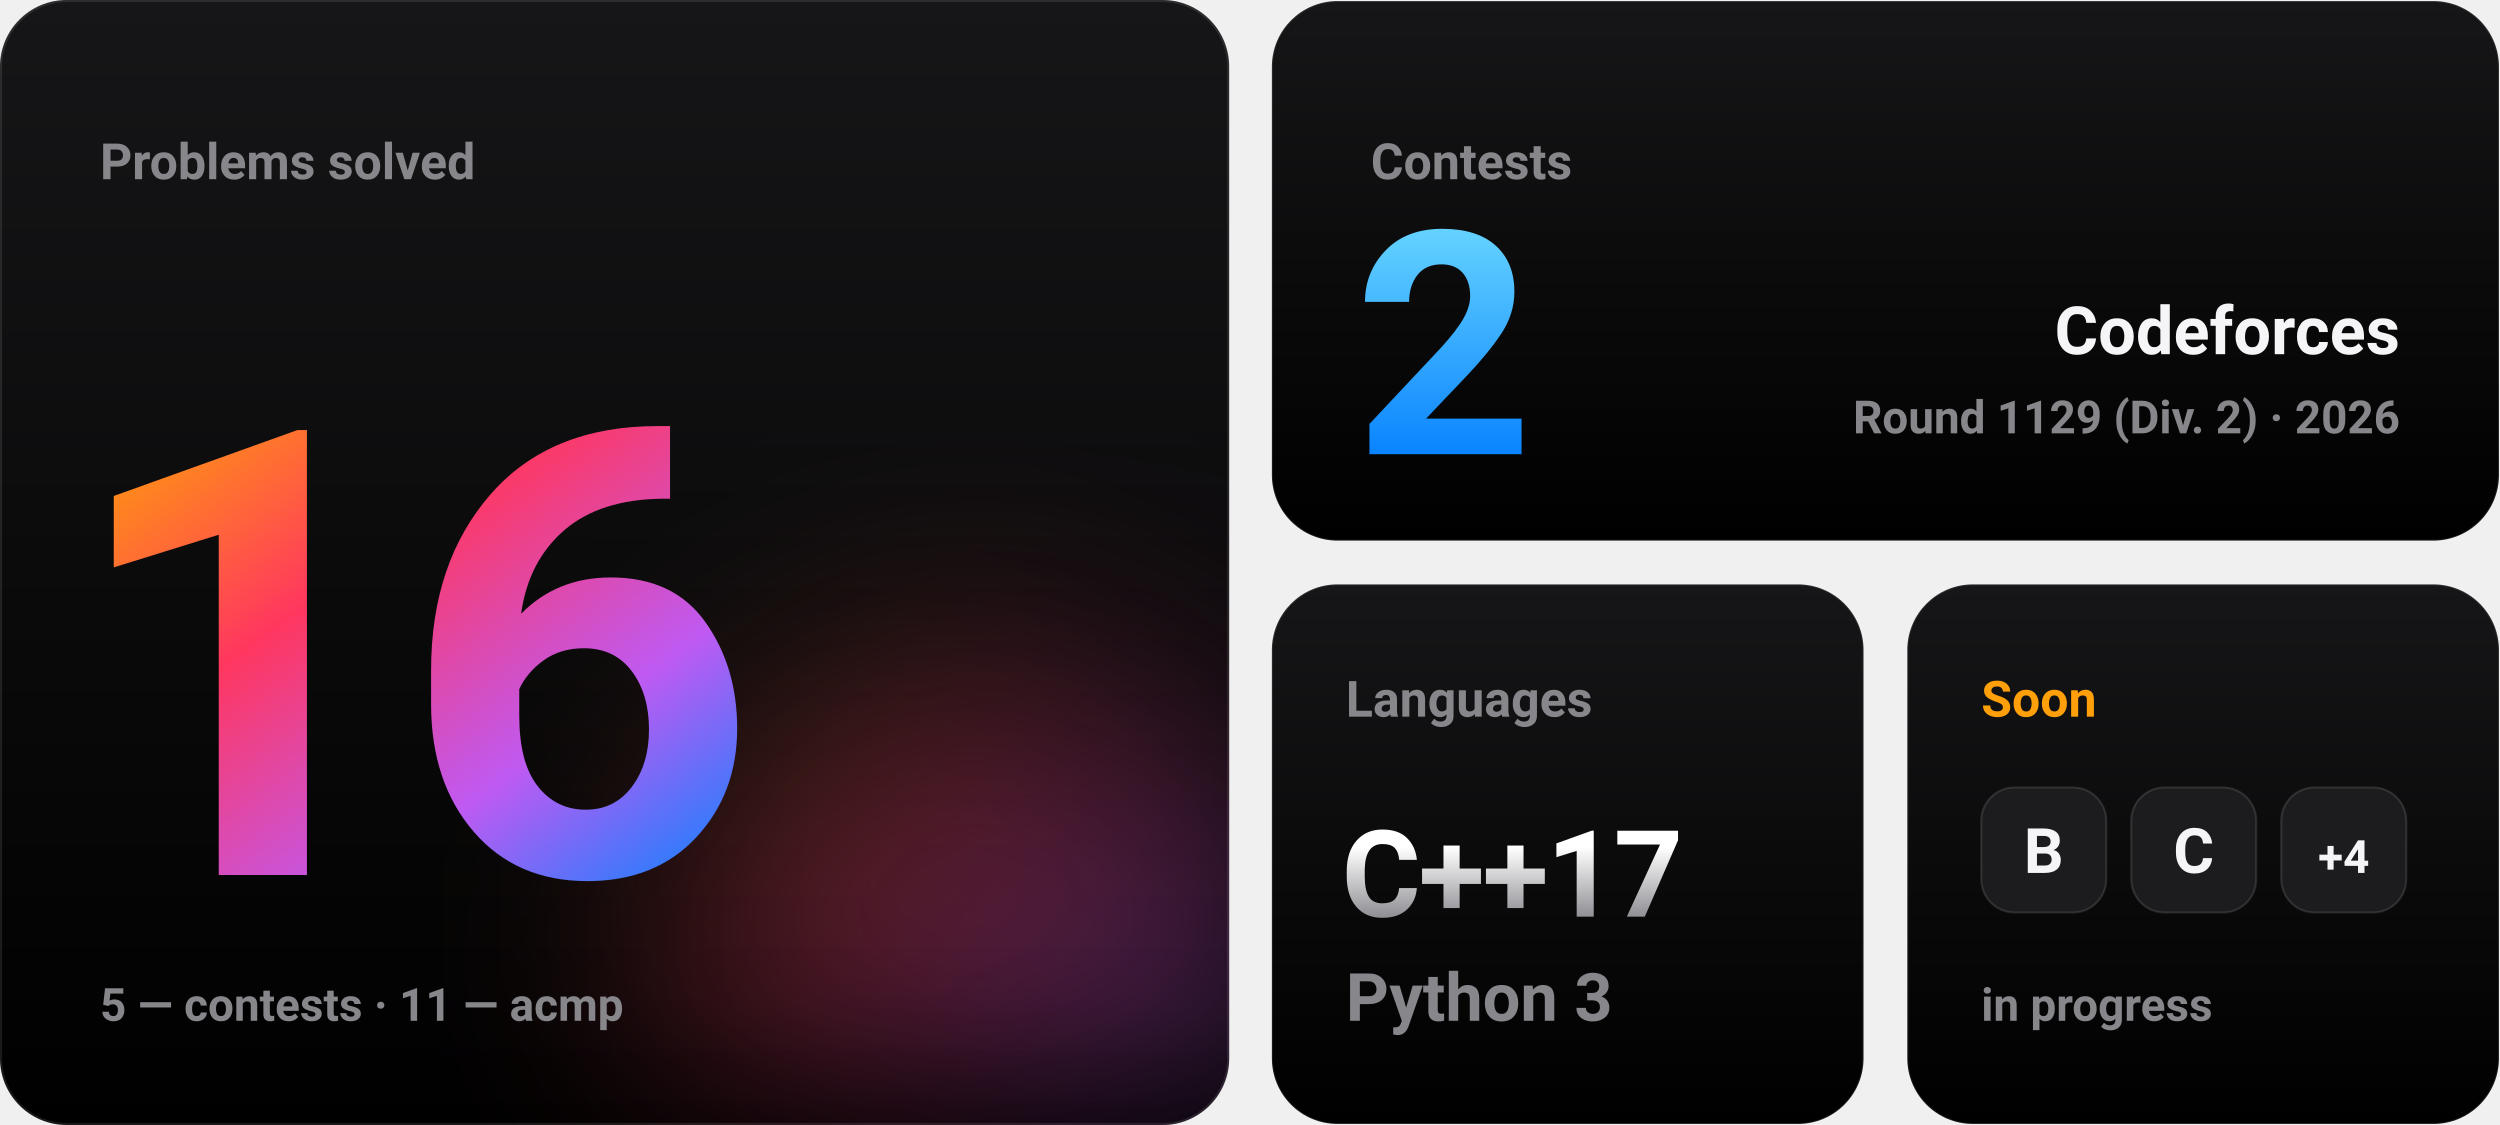
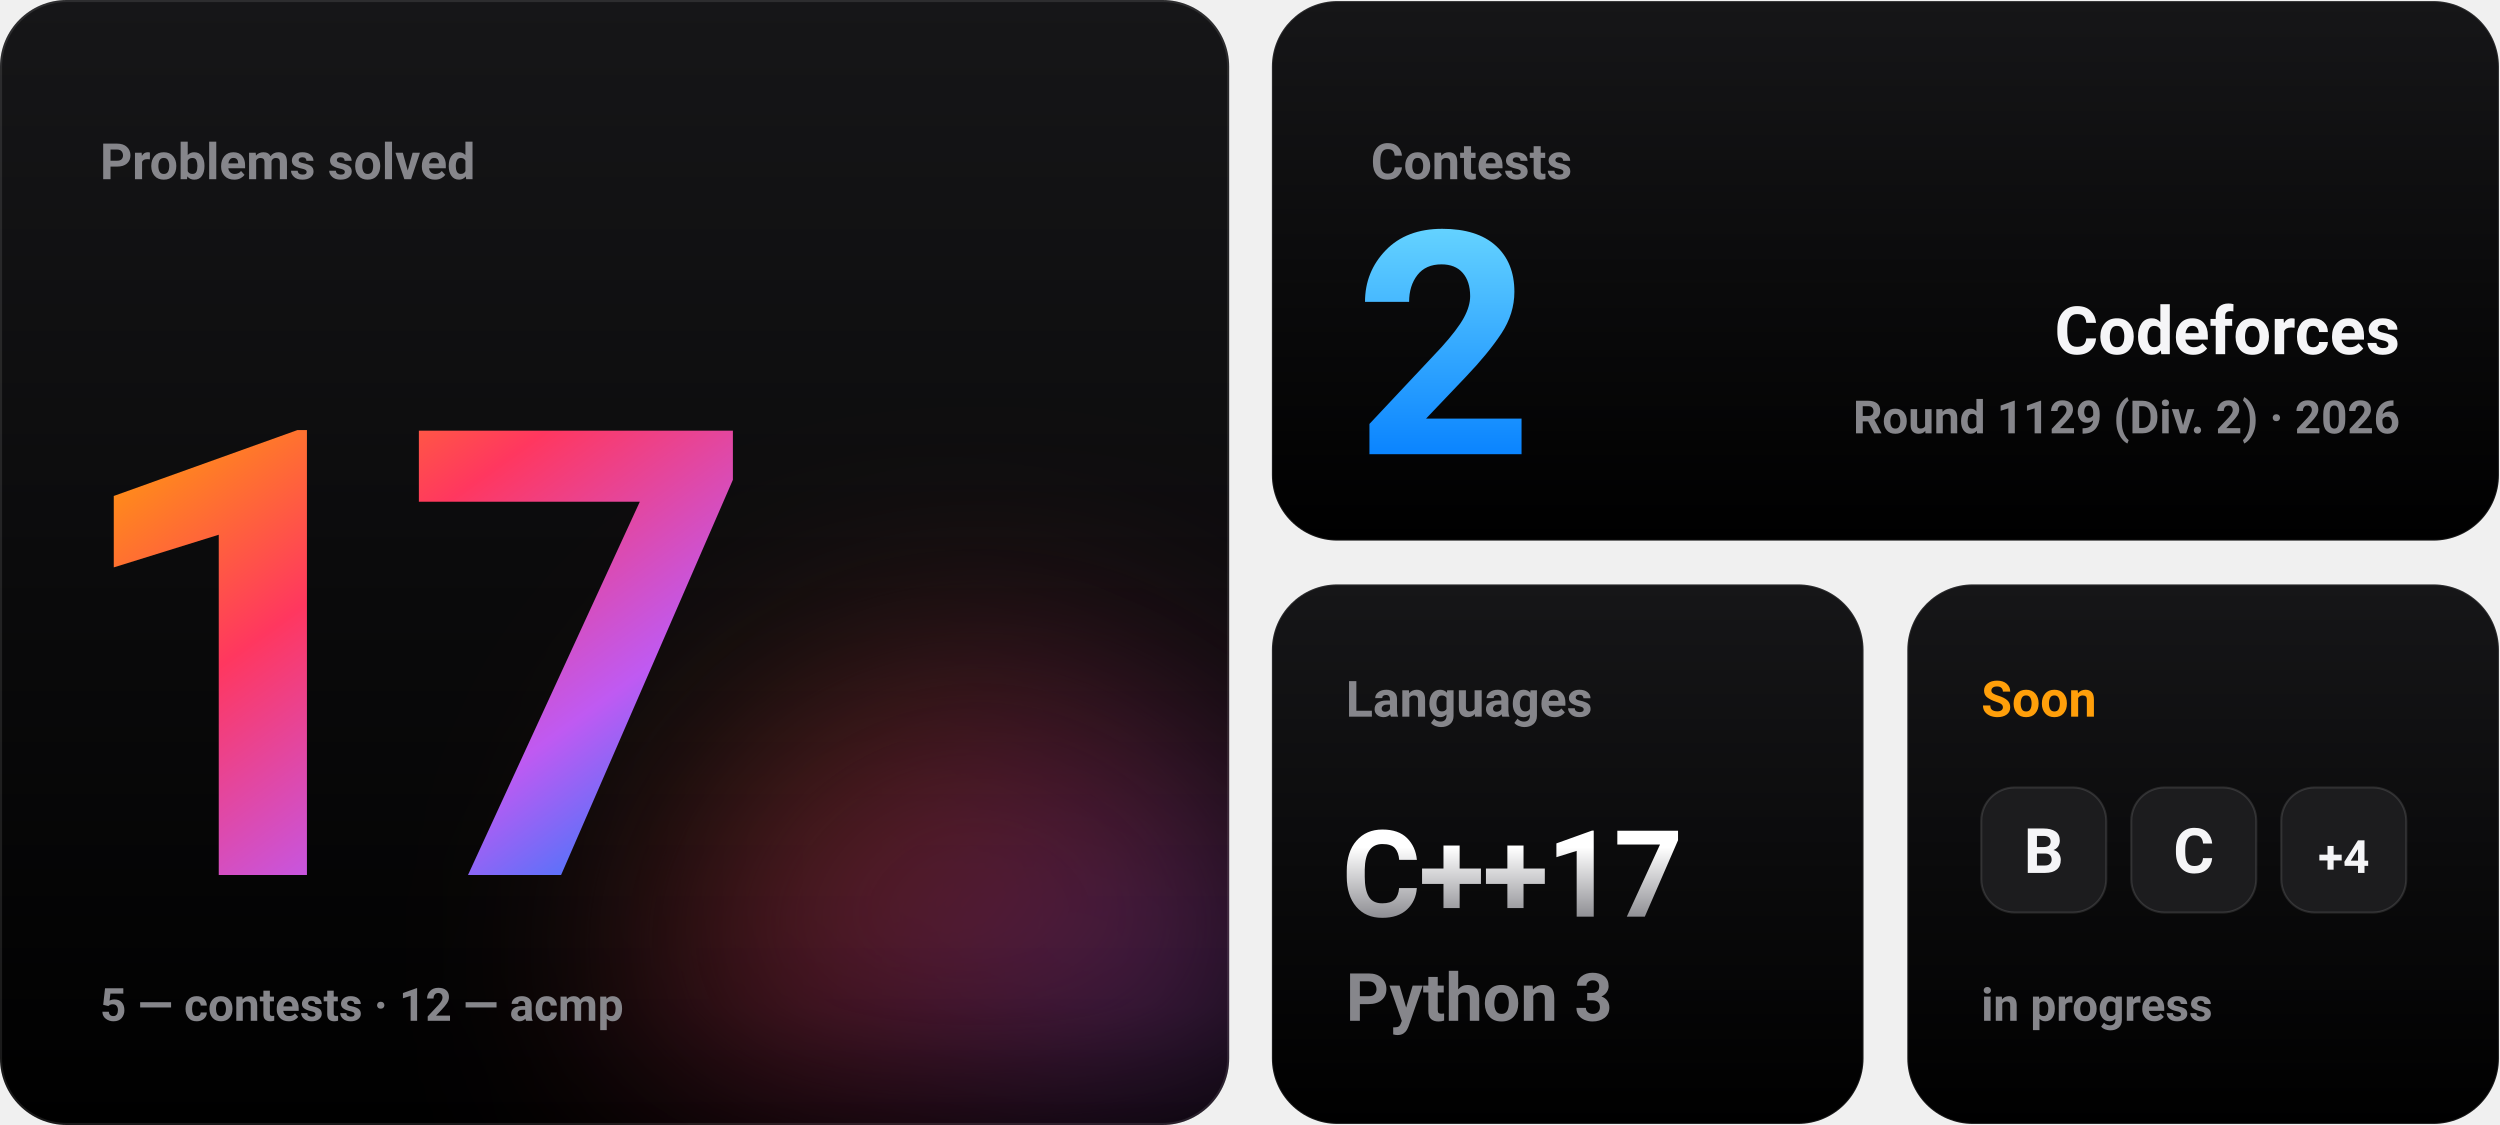
- <svg xmlns="http://www.w3.org/2000/svg" width="1200" height="540" viewBox="0 0 1200 540" role="img" aria-label="Problems solved: 16 (5 from contests, 11 from acmp). Contests: 2. Soon: B, C, D1, D2, E, F.">
+ <svg xmlns="http://www.w3.org/2000/svg" width="1200" height="540" viewBox="0 0 1200 540" role="img" aria-label="Problems solved: 17 (5 from contests, 12 from acmp). Contests: 2. Soon: B, C, D1, D2, E, F.">
  <defs>
    <linearGradient id="ai" x1="0" y1="0" x2="1" y2="1">
      <stop offset="0" stop-color="#ff9f0a" />
      <stop offset="0.35" stop-color="#ff375f" />
      <stop offset="0.7" stop-color="#bf5af2" />
      <stop offset="1" stop-color="#0a84ff" />
    </linearGradient>
    <linearGradient id="blue" x1="0" y1="0" x2="0" y2="1">
      <stop offset="0" stop-color="#64d2ff" />
      <stop offset="1" stop-color="#0a84ff" />
    </linearGradient>
    <linearGradient id="titanium" x1="0" y1="0" x2="0" y2="1">
      <stop offset="0.2" stop-color="#ffffff" />
      <stop offset="1" stop-color="#8e8e93" />
    </linearGradient>
    <linearGradient id="tile" x1="0" y1="0" x2="0" y2="1">
      <stop offset="0" stop-color="#161618" />
      <stop offset="1" stop-color="#000000" />
    </linearGradient>
    <filter id="blur" x="-100%" y="-100%" width="300%" height="300%">
      <feGaussianBlur stdDeviation="60" />
    </filter>
    <clipPath id="t1">
      <rect width="590" height="540" rx="32" />
    </clipPath>
  </defs>
  <g font-family="-apple-system, BlinkMacSystemFont, 'SF Pro Display', 'Segoe UI', Roboto, Helvetica, Arial, sans-serif">
    <g font-weight="600">
      <g clip-path="url(#t1)">
        <rect width="590" height="540" fill="url(#tile)" />
        <circle cx="470" cy="470" r="150" fill="url(#ai)" opacity="0.35" filter="url(#blur)" />
      </g>
      <rect x="0.5" y="0.5" width="589" height="539" rx="31.5" fill="none" stroke="#ffffff" stroke-opacity="0.1" />
      <text x="48" y="86" font-size="24" fill="#86868b">Problems solved</text>
      <g font-size="300" font-weight="700" letter-spacing="-10" fill="url(#ai)">
-         <text x="30" y="420" opacity="0">13<animate attributeName="opacity" values="0;1;0" keyTimes="0;0.000;0.250" calcMode="discrete" dur="0.8s" fill="freeze" />
+         <text x="30" y="420" opacity="0">14<animate attributeName="opacity" values="0;1;0" keyTimes="0;0.000;0.250" calcMode="discrete" dur="0.8s" fill="freeze" />
        </text>
-         <text x="30" y="420" opacity="0">14<animate attributeName="opacity" values="0;1;0" keyTimes="0;0.250;0.500" calcMode="discrete" dur="0.8s" fill="freeze" />
+         <text x="30" y="420" opacity="0">15<animate attributeName="opacity" values="0;1;0" keyTimes="0;0.250;0.500" calcMode="discrete" dur="0.8s" fill="freeze" />
        </text>
-         <text x="30" y="420" opacity="0">15<animate attributeName="opacity" values="0;1;0" keyTimes="0;0.500;0.750" calcMode="discrete" dur="0.8s" fill="freeze" />
+         <text x="30" y="420" opacity="0">16<animate attributeName="opacity" values="0;1;0" keyTimes="0;0.500;0.750" calcMode="discrete" dur="0.8s" fill="freeze" />
        </text>
-         <text x="30" y="420">16<animate attributeName="opacity" values="0;1" keyTimes="0;0.750" calcMode="discrete" dur="0.8s" fill="freeze" />
+         <text x="30" y="420">17<animate attributeName="opacity" values="0;1" keyTimes="0;0.750" calcMode="discrete" dur="0.8s" fill="freeze" />
        </text>
      </g>
-       <text x="48" y="490" font-size="22" fill="#86868b">5 — contests  ·  11 — acmp</text>
+       <text x="48" y="490" font-size="22" fill="#86868b">5 — contests  ·  12 — acmp</text>
      <rect x="610.5" y="0.5" width="589" height="259" rx="31.5" fill="url(#tile)" stroke="#ffffff" stroke-opacity="0.1" />
      <text x="658" y="86" font-size="24" fill="#86868b">Contests</text>
      <text x="650" y="218" font-size="150" font-weight="700" letter-spacing="-4" fill="url(#blue)">2</text>
      <text x="1152" y="170" font-size="32" font-weight="700" fill="#f5f5f7" text-anchor="end">Codeforces</text>
      <text x="1152" y="208" font-size="22" fill="#86868b" text-anchor="end">Round 1129 (Div. 2) · 2026</text>
      <rect x="610.5" y="280.5" width="284" height="259" rx="31.5" fill="url(#tile)" stroke="#ffffff" stroke-opacity="0.1" />
      <text x="646" y="344" font-size="24" fill="#86868b">Languages</text>
      <text x="644" y="440" font-size="58" font-weight="700" letter-spacing="-1" fill="url(#titanium)">C++17</text>
      <text x="646" y="490" font-size="32" fill="#86868b">Python 3</text>
      <rect x="915.5" y="280.5" width="284" height="259" rx="31.5" fill="url(#tile)" stroke="#ffffff" stroke-opacity="0.1" />
      <text x="951" y="344" font-size="24" fill="#ff9f0a">Soon</text>
      <rect x="951" y="378" width="60" height="60" rx="16" fill="#1c1c1e" stroke="#ffffff" stroke-opacity="0.12" />
      <text x="981" y="419" font-size="30" font-weight="700" fill="#f5f5f7" text-anchor="middle">B</text>
      <rect x="1023" y="378" width="60" height="60" rx="16" fill="#1c1c1e" stroke="#ffffff" stroke-opacity="0.12" />
      <text x="1053" y="419" font-size="30" font-weight="700" fill="#f5f5f7" text-anchor="middle">C</text>
      <rect x="1095" y="378" width="60" height="60" rx="16" fill="#1c1c1e" stroke="#ffffff" stroke-opacity="0.12" />
      <text x="1125" y="419" font-size="22" font-weight="700" fill="#f5f5f7" text-anchor="middle">+4</text>
      <text x="951" y="490" font-size="22" fill="#86868b">in progress</text>
    </g>
  </g>
</svg>
